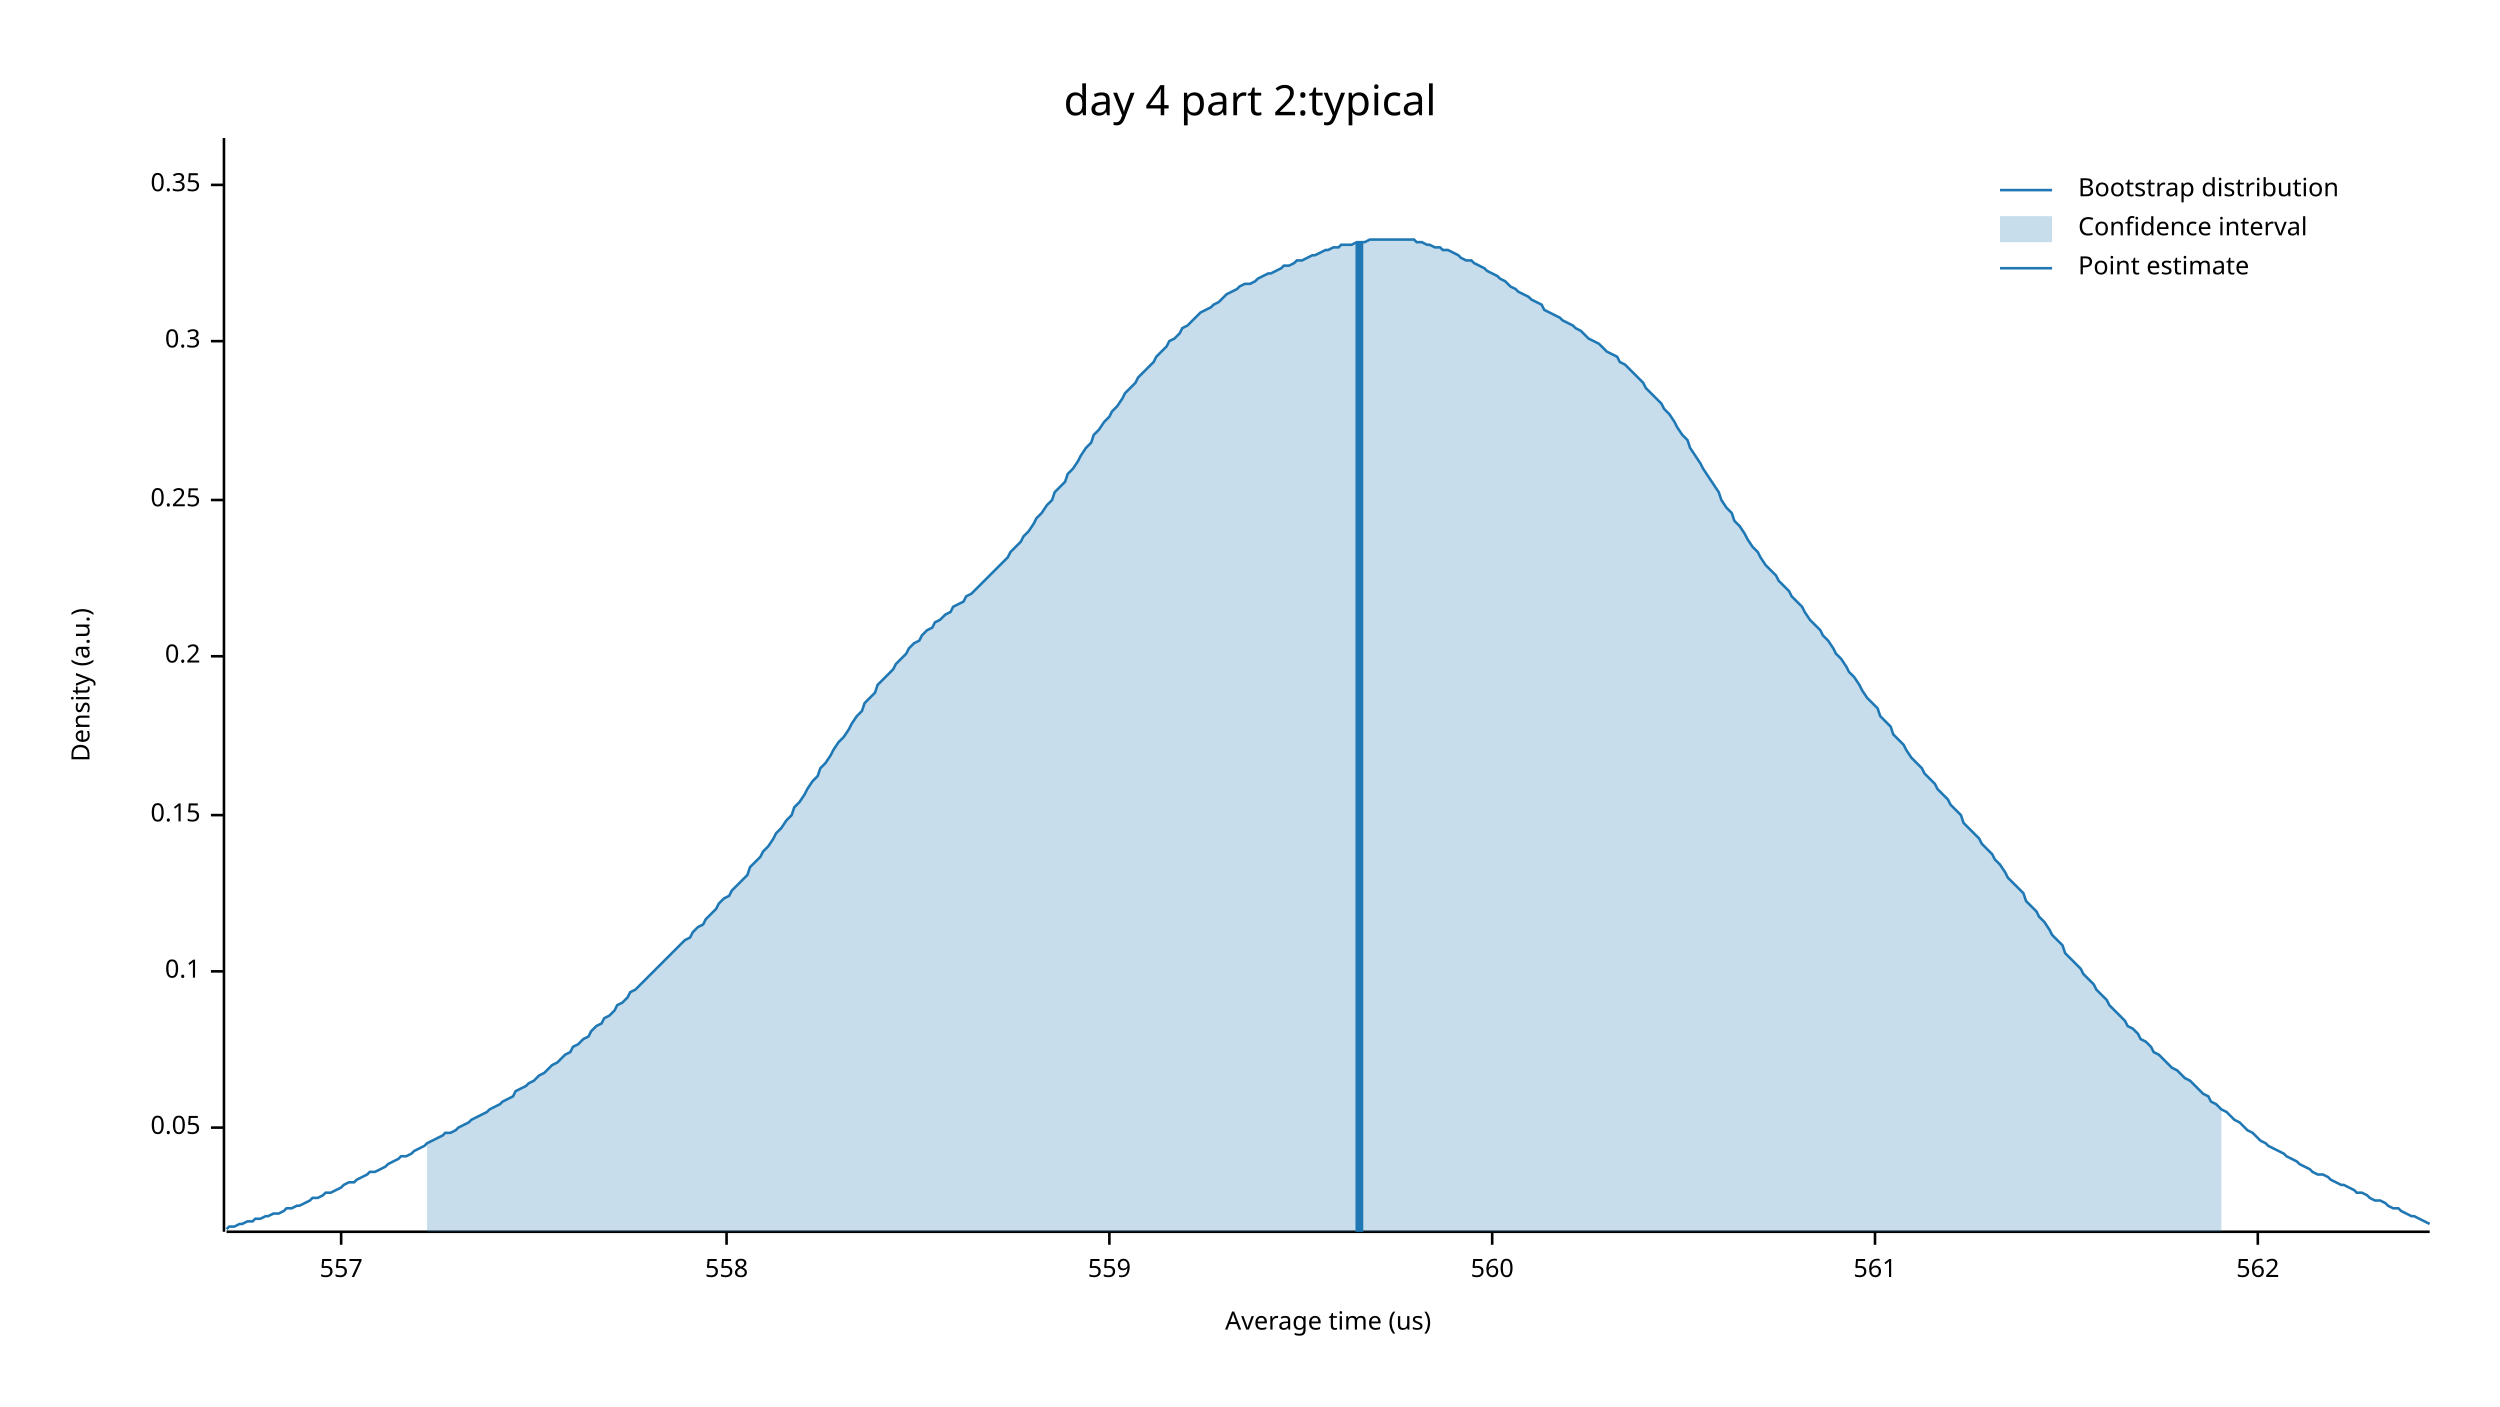
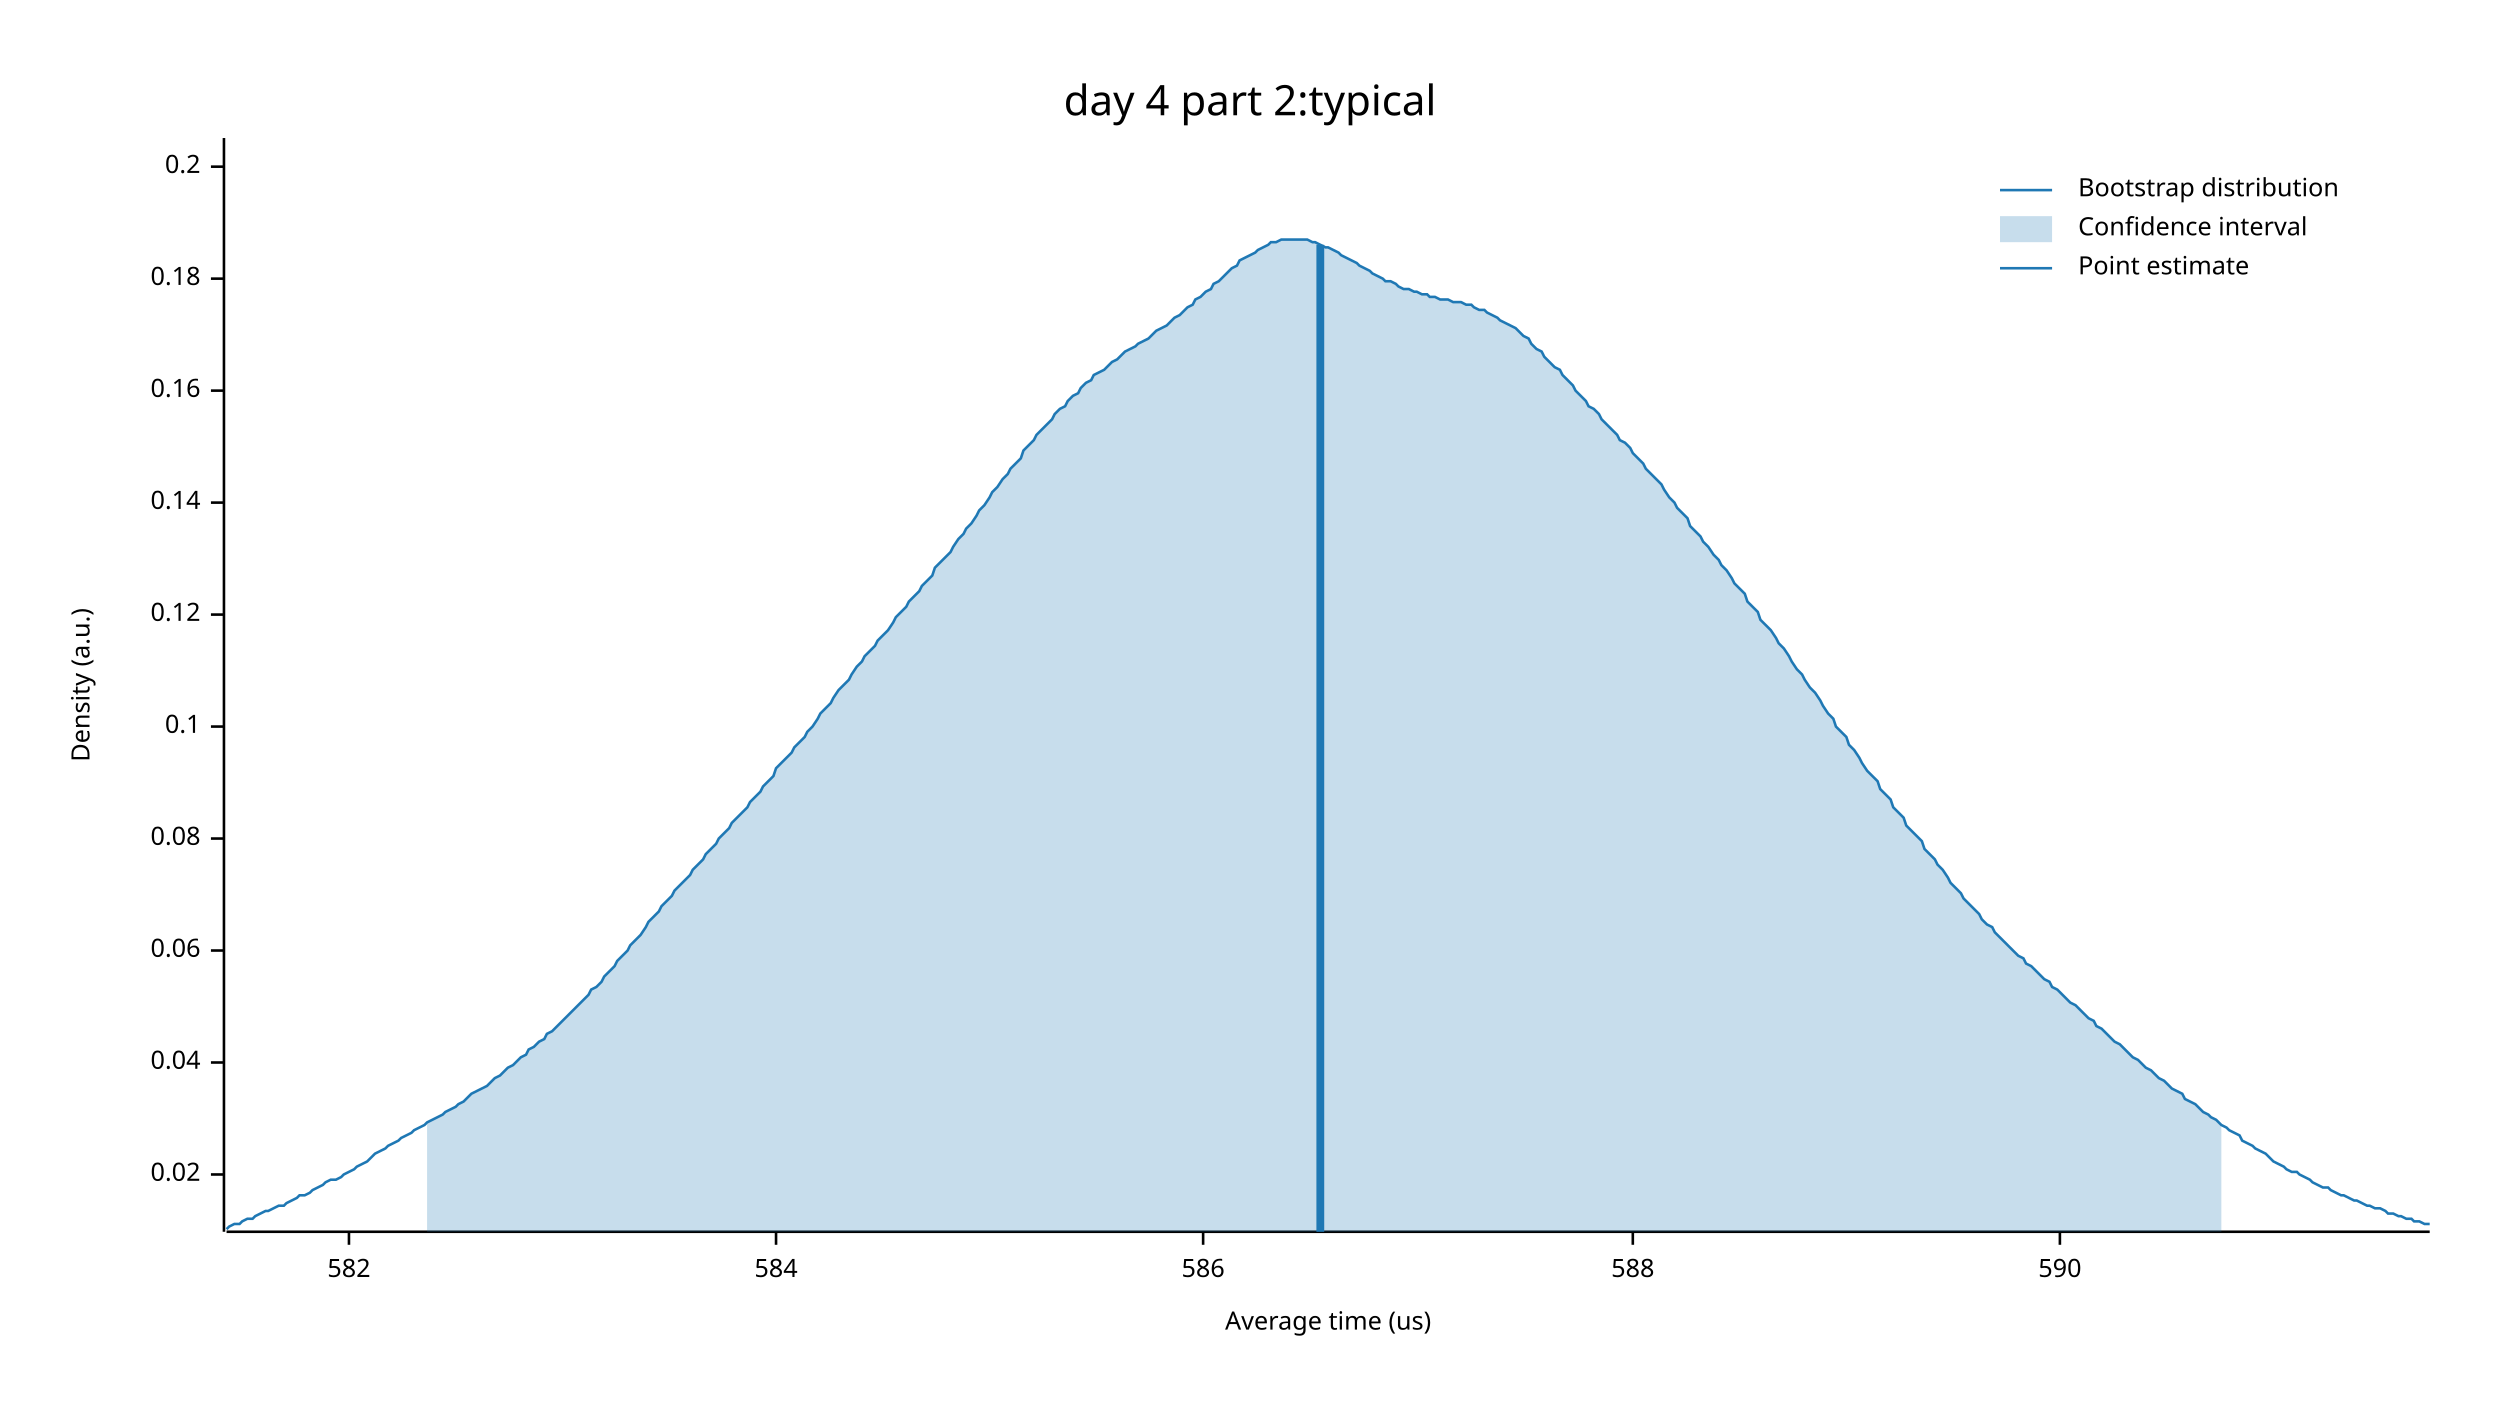
<svg xmlns="http://www.w3.org/2000/svg" width="960" height="540" viewBox="0 0 960 540">
  <text x="480" y="32" dy="0.76em" text-anchor="middle" font-family="sans-serif" font-size="16.129" opacity="1" fill="#000000">
day 4 part 2:typical
</text>
  <text x="27" y="263" dy="0.76em" text-anchor="middle" font-family="sans-serif" font-size="9.677" opacity="1" fill="#000000" transform="rotate(270, 27, 263)">
Density (a.u.)
</text>
  <text x="510" y="513" dy="-0.5ex" text-anchor="middle" font-family="sans-serif" font-size="9.677" opacity="1" fill="#000000">
Average time (us)
</text>
  <polyline fill="none" opacity="1" stroke="#000000" stroke-width="1" points="86,53 86,473 " />
-   <text x="77" y="433" dy="0.5ex" text-anchor="end" font-family="sans-serif" font-size="9.677" opacity="1" fill="#000000">
- 0.05
+   <text x="77" y="451" dy="0.5ex" text-anchor="end" font-family="sans-serif" font-size="9.677" opacity="1" fill="#000000">
+ 0.02
</text>
-   <polyline fill="none" opacity="1" stroke="#000000" stroke-width="1" points="81,433 86,433 " />
-   <text x="77" y="373" dy="0.5ex" text-anchor="end" font-family="sans-serif" font-size="9.677" opacity="1" fill="#000000">
+   <polyline fill="none" opacity="1" stroke="#000000" stroke-width="1" points="81,451 86,451 " />
+   <text x="77" y="408" dy="0.5ex" text-anchor="end" font-family="sans-serif" font-size="9.677" opacity="1" fill="#000000">
+ 0.04
+ </text>
+   <polyline fill="none" opacity="1" stroke="#000000" stroke-width="1" points="81,408 86,408 " />
+   <text x="77" y="365" dy="0.5ex" text-anchor="end" font-family="sans-serif" font-size="9.677" opacity="1" fill="#000000">
+ 0.06
+ </text>
+   <polyline fill="none" opacity="1" stroke="#000000" stroke-width="1" points="81,365 86,365 " />
+   <text x="77" y="322" dy="0.5ex" text-anchor="end" font-family="sans-serif" font-size="9.677" opacity="1" fill="#000000">
+ 0.08
+ </text>
+   <polyline fill="none" opacity="1" stroke="#000000" stroke-width="1" points="81,322 86,322 " />
+   <text x="77" y="279" dy="0.5ex" text-anchor="end" font-family="sans-serif" font-size="9.677" opacity="1" fill="#000000">
0.1
</text>
-   <polyline fill="none" opacity="1" stroke="#000000" stroke-width="1" points="81,373 86,373 " />
-   <text x="77" y="313" dy="0.5ex" text-anchor="end" font-family="sans-serif" font-size="9.677" opacity="1" fill="#000000">
- 0.15
+   <polyline fill="none" opacity="1" stroke="#000000" stroke-width="1" points="81,279 86,279 " />
+   <text x="77" y="236" dy="0.5ex" text-anchor="end" font-family="sans-serif" font-size="9.677" opacity="1" fill="#000000">
+ 0.12
</text>
-   <polyline fill="none" opacity="1" stroke="#000000" stroke-width="1" points="81,313 86,313 " />
-   <text x="77" y="252" dy="0.5ex" text-anchor="end" font-family="sans-serif" font-size="9.677" opacity="1" fill="#000000">
+   <polyline fill="none" opacity="1" stroke="#000000" stroke-width="1" points="81,236 86,236 " />
+   <text x="77" y="193" dy="0.5ex" text-anchor="end" font-family="sans-serif" font-size="9.677" opacity="1" fill="#000000">
+ 0.14
+ </text>
+   <polyline fill="none" opacity="1" stroke="#000000" stroke-width="1" points="81,193 86,193 " />
+   <text x="77" y="150" dy="0.5ex" text-anchor="end" font-family="sans-serif" font-size="9.677" opacity="1" fill="#000000">
+ 0.16
+ </text>
+   <polyline fill="none" opacity="1" stroke="#000000" stroke-width="1" points="81,150 86,150 " />
+   <text x="77" y="107" dy="0.5ex" text-anchor="end" font-family="sans-serif" font-size="9.677" opacity="1" fill="#000000">
+ 0.18
+ </text>
+   <polyline fill="none" opacity="1" stroke="#000000" stroke-width="1" points="81,107 86,107 " />
+   <text x="77" y="64" dy="0.5ex" text-anchor="end" font-family="sans-serif" font-size="9.677" opacity="1" fill="#000000">
0.2
</text>
-   <polyline fill="none" opacity="1" stroke="#000000" stroke-width="1" points="81,252 86,252 " />
-   <text x="77" y="192" dy="0.5ex" text-anchor="end" font-family="sans-serif" font-size="9.677" opacity="1" fill="#000000">
- 0.25
+   <polyline fill="none" opacity="1" stroke="#000000" stroke-width="1" points="81,64 86,64 " />
+   <polyline fill="none" opacity="1" stroke="#000000" stroke-width="1" points="87,473 933,473 " />
+   <text x="134" y="483" dy="0.76em" text-anchor="middle" font-family="sans-serif" font-size="9.677" opacity="1" fill="#000000">
+ 582
</text>
-   <polyline fill="none" opacity="1" stroke="#000000" stroke-width="1" points="81,192 86,192 " />
-   <text x="77" y="131" dy="0.5ex" text-anchor="end" font-family="sans-serif" font-size="9.677" opacity="1" fill="#000000">
- 0.3
+   <polyline fill="none" opacity="1" stroke="#000000" stroke-width="1" points="134,473 134,478 " />
+   <text x="298" y="483" dy="0.76em" text-anchor="middle" font-family="sans-serif" font-size="9.677" opacity="1" fill="#000000">
+ 584
</text>
-   <polyline fill="none" opacity="1" stroke="#000000" stroke-width="1" points="81,131 86,131 " />
-   <text x="77" y="71" dy="0.5ex" text-anchor="end" font-family="sans-serif" font-size="9.677" opacity="1" fill="#000000">
- 0.35
+   <polyline fill="none" opacity="1" stroke="#000000" stroke-width="1" points="298,473 298,478 " />
+   <text x="462" y="483" dy="0.76em" text-anchor="middle" font-family="sans-serif" font-size="9.677" opacity="1" fill="#000000">
+ 586
</text>
-   <polyline fill="none" opacity="1" stroke="#000000" stroke-width="1" points="81,71 86,71 " />
-   <polyline fill="none" opacity="1" stroke="#000000" stroke-width="1" points="87,473 933,473 " />
-   <text x="131" y="483" dy="0.76em" text-anchor="middle" font-family="sans-serif" font-size="9.677" opacity="1" fill="#000000">
- 557
+   <polyline fill="none" opacity="1" stroke="#000000" stroke-width="1" points="462,473 462,478 " />
+   <text x="627" y="483" dy="0.76em" text-anchor="middle" font-family="sans-serif" font-size="9.677" opacity="1" fill="#000000">
+ 588
</text>
-   <polyline fill="none" opacity="1" stroke="#000000" stroke-width="1" points="131,473 131,478 " />
-   <text x="279" y="483" dy="0.76em" text-anchor="middle" font-family="sans-serif" font-size="9.677" opacity="1" fill="#000000">
- 558
+   <polyline fill="none" opacity="1" stroke="#000000" stroke-width="1" points="627,473 627,478 " />
+   <text x="791" y="483" dy="0.76em" text-anchor="middle" font-family="sans-serif" font-size="9.677" opacity="1" fill="#000000">
+ 590
</text>
-   <polyline fill="none" opacity="1" stroke="#000000" stroke-width="1" points="279,473 279,478 " />
-   <text x="426" y="483" dy="0.76em" text-anchor="middle" font-family="sans-serif" font-size="9.677" opacity="1" fill="#000000">
- 559
- </text>
-   <polyline fill="none" opacity="1" stroke="#000000" stroke-width="1" points="426,473 426,478 " />
-   <text x="573" y="483" dy="0.76em" text-anchor="middle" font-family="sans-serif" font-size="9.677" opacity="1" fill="#000000">
- 560
- </text>
-   <polyline fill="none" opacity="1" stroke="#000000" stroke-width="1" points="573,473 573,478 " />
-   <text x="720" y="483" dy="0.76em" text-anchor="middle" font-family="sans-serif" font-size="9.677" opacity="1" fill="#000000">
- 561
- </text>
-   <polyline fill="none" opacity="1" stroke="#000000" stroke-width="1" points="720,473 720,478 " />
-   <text x="867" y="483" dy="0.76em" text-anchor="middle" font-family="sans-serif" font-size="9.677" opacity="1" fill="#000000">
- 562
- </text>
-   <polyline fill="none" opacity="1" stroke="#000000" stroke-width="1" points="867,473 867,478 " />
-   <polyline fill="none" opacity="1" stroke="#1F78B4" stroke-width="1" points="87,472 88,471 90,471 92,470 93,470 95,469 97,469 98,468 100,468 102,467 103,467 105,466 107,466 109,465 110,464 112,464 114,463 115,463 117,462 119,461 120,460 122,460 124,459 125,458 127,458 129,457 131,456 132,455 134,454 136,454 137,453 139,452 141,451 142,450 144,450 146,449 148,448 149,447 151,446 153,445 154,444 156,444 158,443 159,442 161,441 163,440 164,439 166,438 168,437 170,436 171,435 173,435 175,434 176,433 178,432 180,431 181,430 183,429 185,428 187,427 188,426 190,425 192,424 193,423 195,422 197,421 198,419 200,418 202,417 203,416 205,415 207,413 209,412 210,411 212,409 214,408 215,407 217,405 219,404 220,402 222,401 224,399 226,398 227,396 229,394 231,393 232,391 234,390 236,388 237,386 239,385 241,383 242,381 244,380 246,378 248,376 249,375 251,373 253,371 254,370 256,368 258,366 259,365 261,363 263,361 265,360 266,358 268,356 270,355 271,353 273,351 275,349 276,347 278,345 280,344 281,342 283,340 285,338 287,336 288,333 290,331 292,329 293,327 295,325 297,322 298,320 300,318 302,315 304,313 305,310 307,308 309,305 310,303 312,300 314,298 315,295 317,293 319,290 320,288 322,285 324,283 326,280 327,278 329,275 331,273 332,270 334,268 336,266 337,263 339,261 341,259 343,257 344,255 346,253 348,251 349,249 351,247 353,246 354,244 356,242 358,241 359,239 361,238 363,236 365,235 366,233 368,232 370,231 371,229 373,228 375,226 376,225 378,223 380,221 381,220 383,218 385,216 387,214 388,212 390,210 392,208 393,206 395,204 397,201 398,199 400,197 402,194 404,192 405,189 407,187 409,185 410,182 412,180 414,177 415,175 417,172 419,170 420,167 422,165 424,162 426,160 427,158 429,156 431,153 432,151 434,149 436,147 437,145 439,143 441,141 443,139 444,137 446,135 448,133 449,131 451,130 453,128 454,126 456,125 458,123 459,122 461,120 463,119 465,118 466,117 468,116 470,114 471,113 473,112 475,111 476,110 478,109 480,109 482,108 483,107 485,106 487,105 488,105 490,104 492,103 493,102 495,102 497,101 498,100 500,100 502,99 504,98 505,98 507,97 509,96 510,96 512,95 514,95 515,94 517,94 519,94 521,93 522,93 524,93 526,92 527,92 529,92 531,92 532,92 534,92 536,92 537,92 539,92 541,92 543,92 544,93 546,93 548,94 549,94 551,95 553,95 554,96 556,96 558,97 560,98 561,99 563,100 565,100 566,101 568,102 570,103 571,104 573,105 575,106 576,107 578,108 580,110 582,111 583,112 585,113 587,114 588,115 590,116 592,117 593,119 595,120 597,121 599,122 600,123 602,124 604,125 605,126 607,127 609,129 610,130 612,131 614,132 615,133 617,135 619,136 621,137 622,139 624,140 626,142 627,143 629,145 631,147 632,149 634,151 636,153 638,155 639,157 641,159 643,162 644,164 646,167 648,169 649,172 651,175 653,178 654,180 656,183 658,186 660,189 661,192 663,195 665,197 666,200 668,202 670,205 671,207 673,210 675,212 676,214 678,217 680,219 682,221 683,223 685,225 687,227 688,229 690,231 692,233 693,235 695,238 697,240 699,242 700,244 702,246 704,249 705,251 707,253 709,256 710,258 712,260 714,263 715,265 717,268 719,270 721,272 722,275 724,277 726,279 727,282 729,284 731,286 732,288 734,291 736,293 738,295 739,297 741,299 743,301 744,303 746,305 748,307 749,309 751,311 753,313 754,316 756,318 758,320 760,322 761,324 763,326 765,328 766,330 768,332 770,335 771,337 773,339 775,341 777,343 778,346 780,348 782,350 783,352 785,354 787,357 788,359 790,361 792,363 793,366 795,368 797,370 799,372 800,374 802,376 804,378 805,380 807,382 809,384 810,386 812,388 814,390 816,392 817,394 819,395 821,397 822,399 824,400 826,402 827,404 829,405 831,407 832,408 834,410 836,411 838,413 839,414 841,415 843,417 844,418 846,420 848,421 849,423 851,424 853,426 855,427 856,428 858,430 860,431 861,432 863,434 865,435 866,436 868,438 870,439 871,440 873,441 875,442 877,443 878,444 880,445 882,446 883,447 885,448 887,449 888,450 890,451 892,451 894,452 895,453 897,454 899,455 900,455 902,456 904,457 905,458 907,458 909,459 910,460 912,461 914,461 916,462 917,463 919,464 921,464 922,465 924,466 926,467 927,467 929,468 931,469 933,470 " />
-   <polygon opacity="0.25" fill="#1F78B4" points="164,439 166,438 168,437 170,436 171,435 173,435 175,434 176,433 178,432 180,431 181,430 183,429 185,428 187,427 188,426 190,425 192,424 193,423 195,422 197,421 198,419 200,418 202,417 203,416 205,415 207,413 209,412 210,411 212,409 214,408 215,407 217,405 219,404 220,402 222,401 224,399 226,398 227,396 229,394 231,393 232,391 234,390 236,388 237,386 239,385 241,383 242,381 244,380 246,378 248,376 249,375 251,373 253,371 254,370 256,368 258,366 259,365 261,363 263,361 265,360 266,358 268,356 270,355 271,353 273,351 275,349 276,347 278,345 280,344 281,342 283,340 285,338 287,336 288,333 290,331 292,329 293,327 295,325 297,322 298,320 300,318 302,315 304,313 305,310 307,308 309,305 310,303 312,300 314,298 315,295 317,293 319,290 320,288 322,285 324,283 326,280 327,278 329,275 331,273 332,270 334,268 336,266 337,263 339,261 341,259 343,257 344,255 346,253 348,251 349,249 351,247 353,246 354,244 356,242 358,241 359,239 361,238 363,236 365,235 366,233 368,232 370,231 371,229 373,228 375,226 376,225 378,223 380,221 381,220 383,218 385,216 387,214 388,212 390,210 392,208 393,206 395,204 397,201 398,199 400,197 402,194 404,192 405,189 407,187 409,185 410,182 412,180 414,177 415,175 417,172 419,170 420,167 422,165 424,162 426,160 427,158 429,156 431,153 432,151 434,149 436,147 437,145 439,143 441,141 443,139 444,137 446,135 448,133 449,131 451,130 453,128 454,126 456,125 458,123 459,122 461,120 463,119 465,118 466,117 468,116 470,114 471,113 473,112 475,111 476,110 478,109 480,109 482,108 483,107 485,106 487,105 488,105 490,104 492,103 493,102 495,102 497,101 498,100 500,100 502,99 504,98 505,98 507,97 509,96 510,96 512,95 514,95 515,94 517,94 519,94 521,93 522,93 524,93 526,92 527,92 529,92 531,92 532,92 534,92 536,92 537,92 539,92 541,92 543,92 544,93 546,93 548,94 549,94 551,95 553,95 554,96 556,96 558,97 560,98 561,99 563,100 565,100 566,101 568,102 570,103 571,104 573,105 575,106 576,107 578,108 580,110 582,111 583,112 585,113 587,114 588,115 590,116 592,117 593,119 595,120 597,121 599,122 600,123 602,124 604,125 605,126 607,127 609,129 610,130 612,131 614,132 615,133 617,135 619,136 621,137 622,139 624,140 626,142 627,143 629,145 631,147 632,149 634,151 636,153 638,155 639,157 641,159 643,162 644,164 646,167 648,169 649,172 651,175 653,178 654,180 656,183 658,186 660,189 661,192 663,195 665,197 666,200 668,202 670,205 671,207 673,210 675,212 676,214 678,217 680,219 682,221 683,223 685,225 687,227 688,229 690,231 692,233 693,235 695,238 697,240 699,242 700,244 702,246 704,249 705,251 707,253 709,256 710,258 712,260 714,263 715,265 717,268 719,270 721,272 722,275 724,277 726,279 727,282 729,284 731,286 732,288 734,291 736,293 738,295 739,297 741,299 743,301 744,303 746,305 748,307 749,309 751,311 753,313 754,316 756,318 758,320 760,322 761,324 763,326 765,328 766,330 768,332 770,335 771,337 773,339 775,341 777,343 778,346 780,348 782,350 783,352 785,354 787,357 788,359 790,361 792,363 793,366 795,368 797,370 799,372 800,374 802,376 804,378 805,380 807,382 809,384 810,386 812,388 814,390 816,392 817,394 819,395 821,397 822,399 824,400 826,402 827,404 829,405 831,407 832,408 834,410 836,411 838,413 839,414 841,415 843,417 844,418 846,420 848,421 849,423 851,424 853,426 853,473 164,473 " />
-   <polyline fill="none" opacity="1" stroke="#1F78B4" stroke-width="3" points="522,473 522,93 " />
+   <polyline fill="none" opacity="1" stroke="#000000" stroke-width="1" points="791,473 791,478 " />
+   <polyline fill="none" opacity="1" stroke="#1F78B4" stroke-width="1" points="87,472 88,471 90,470 92,470 93,469 95,468 97,468 98,467 100,466 102,465 103,465 105,464 107,463 109,463 110,462 112,461 114,460 115,459 117,459 119,458 120,457 122,456 124,455 125,454 127,453 129,453 131,452 132,451 134,450 136,449 137,448 139,447 141,446 142,445 144,443 146,442 148,441 149,440 151,439 153,438 154,437 156,436 158,435 159,434 161,433 163,432 164,431 166,430 168,429 170,428 171,427 173,426 175,425 176,424 178,423 180,421 181,420 183,419 185,418 187,417 188,416 190,414 192,413 193,412 195,410 197,409 198,408 200,406 202,405 203,403 205,402 207,400 209,399 210,397 212,396 214,394 215,393 217,391 219,389 220,388 222,386 224,384 226,382 227,380 229,379 231,377 232,375 234,373 236,371 237,369 239,367 241,365 242,363 244,361 246,359 248,356 249,354 251,352 253,350 254,348 256,346 258,344 259,342 261,340 263,338 265,336 266,334 268,332 270,330 271,328 273,326 275,324 276,322 278,320 280,318 281,316 283,314 285,312 287,310 288,308 290,306 292,304 293,302 295,300 297,298 298,295 300,293 302,291 304,289 305,287 307,285 309,283 310,281 312,279 314,276 315,274 317,272 319,270 320,268 322,265 324,263 326,261 327,259 329,256 331,254 332,252 334,250 336,248 337,246 339,244 341,242 343,239 344,237 346,235 348,233 349,231 351,229 353,227 354,225 356,223 358,221 359,218 361,216 363,214 365,212 366,210 368,207 370,205 371,203 373,201 375,198 376,196 378,194 380,191 381,189 383,187 385,184 387,182 388,180 390,178 392,176 393,173 395,171 397,169 398,167 400,165 402,163 404,161 405,159 407,157 409,156 410,154 412,152 414,151 415,149 417,147 419,146 420,144 422,143 424,142 426,140 427,139 429,138 431,136 432,135 434,134 436,133 437,132 439,131 441,130 443,128 444,127 446,126 448,125 449,124 451,122 453,121 454,120 456,118 458,117 459,115 461,114 463,112 465,111 466,109 468,108 470,106 471,105 473,103 475,102 476,100 478,99 480,98 482,97 483,96 485,95 487,94 488,93 490,93 492,92 493,92 495,92 497,92 498,92 500,92 502,92 504,93 505,93 507,94 509,95 510,95 512,96 514,97 515,98 517,99 519,100 521,101 522,102 524,103 526,104 527,105 529,106 531,107 532,108 534,108 536,109 537,110 539,111 541,111 543,112 544,112 546,113 548,113 549,114 551,114 553,115 554,115 556,115 558,116 560,116 561,116 563,117 565,117 566,118 568,119 570,119 571,120 573,121 575,122 576,123 578,124 580,125 582,126 583,127 585,129 587,130 588,132 590,134 592,135 593,137 595,139 597,141 599,142 600,144 602,146 604,148 605,150 607,152 609,154 610,156 612,157 614,159 615,161 617,163 619,165 621,167 622,169 624,170 626,172 627,174 629,176 631,178 632,180 634,182 636,184 638,186 639,188 641,191 643,193 644,195 646,197 648,199 649,202 651,204 653,206 654,208 656,210 658,213 660,215 661,217 663,219 665,222 666,224 668,226 670,228 671,231 673,233 675,235 676,238 678,240 680,242 682,245 683,247 685,249 687,252 688,254 690,257 692,259 693,261 695,264 697,266 699,269 700,271 702,274 704,276 705,279 707,281 709,283 710,286 712,288 714,291 715,293 717,296 719,298 721,300 722,303 724,305 726,307 727,310 729,312 731,314 732,317 734,319 736,321 738,323 739,326 741,328 743,330 744,332 746,334 748,337 749,339 751,341 753,343 754,345 756,347 758,349 760,351 761,353 763,355 765,356 766,358 768,360 770,362 771,363 773,365 775,367 777,368 778,370 780,371 782,373 783,374 785,376 787,377 788,379 790,380 792,382 793,383 795,385 797,386 799,388 800,389 802,391 804,392 805,394 807,395 809,397 810,398 812,400 814,401 816,403 817,404 819,406 821,407 822,408 824,410 826,411 827,412 829,414 831,415 832,416 834,418 836,419 838,420 839,422 841,423 843,424 844,425 846,427 848,428 849,429 851,430 853,432 855,433 856,434 858,435 860,436 861,438 863,439 865,440 866,441 868,442 870,443 871,444 873,446 875,447 877,448 878,449 880,450 882,450 883,451 885,452 887,453 888,454 890,455 892,456 894,456 895,457 897,458 899,459 900,459 902,460 904,461 905,461 907,462 909,463 910,463 912,464 914,464 916,465 917,466 919,466 921,467 922,467 924,468 926,468 927,469 929,469 931,470 933,470 " />
+   <polygon opacity="0.25" fill="#1F78B4" points="164,431 166,430 168,429 170,428 171,427 173,426 175,425 176,424 178,423 180,421 181,420 183,419 185,418 187,417 188,416 190,414 192,413 193,412 195,410 197,409 198,408 200,406 202,405 203,403 205,402 207,400 209,399 210,397 212,396 214,394 215,393 217,391 219,389 220,388 222,386 224,384 226,382 227,380 229,379 231,377 232,375 234,373 236,371 237,369 239,367 241,365 242,363 244,361 246,359 248,356 249,354 251,352 253,350 254,348 256,346 258,344 259,342 261,340 263,338 265,336 266,334 268,332 270,330 271,328 273,326 275,324 276,322 278,320 280,318 281,316 283,314 285,312 287,310 288,308 290,306 292,304 293,302 295,300 297,298 298,295 300,293 302,291 304,289 305,287 307,285 309,283 310,281 312,279 314,276 315,274 317,272 319,270 320,268 322,265 324,263 326,261 327,259 329,256 331,254 332,252 334,250 336,248 337,246 339,244 341,242 343,239 344,237 346,235 348,233 349,231 351,229 353,227 354,225 356,223 358,221 359,218 361,216 363,214 365,212 366,210 368,207 370,205 371,203 373,201 375,198 376,196 378,194 380,191 381,189 383,187 385,184 387,182 388,180 390,178 392,176 393,173 395,171 397,169 398,167 400,165 402,163 404,161 405,159 407,157 409,156 410,154 412,152 414,151 415,149 417,147 419,146 420,144 422,143 424,142 426,140 427,139 429,138 431,136 432,135 434,134 436,133 437,132 439,131 441,130 443,128 444,127 446,126 448,125 449,124 451,122 453,121 454,120 456,118 458,117 459,115 461,114 463,112 465,111 466,109 468,108 470,106 471,105 473,103 475,102 476,100 478,99 480,98 482,97 483,96 485,95 487,94 488,93 490,93 492,92 493,92 495,92 497,92 498,92 500,92 502,92 504,93 505,93 507,94 509,95 510,95 512,96 514,97 515,98 517,99 519,100 521,101 522,102 524,103 526,104 527,105 529,106 531,107 532,108 534,108 536,109 537,110 539,111 541,111 543,112 544,112 546,113 548,113 549,114 551,114 553,115 554,115 556,115 558,116 560,116 561,116 563,117 565,117 566,118 568,119 570,119 571,120 573,121 575,122 576,123 578,124 580,125 582,126 583,127 585,129 587,130 588,132 590,134 592,135 593,137 595,139 597,141 599,142 600,144 602,146 604,148 605,150 607,152 609,154 610,156 612,157 614,159 615,161 617,163 619,165 621,167 622,169 624,170 626,172 627,174 629,176 631,178 632,180 634,182 636,184 638,186 639,188 641,191 643,193 644,195 646,197 648,199 649,202 651,204 653,206 654,208 656,210 658,213 660,215 661,217 663,219 665,222 666,224 668,226 670,228 671,231 673,233 675,235 676,238 678,240 680,242 682,245 683,247 685,249 687,252 688,254 690,257 692,259 693,261 695,264 697,266 699,269 700,271 702,274 704,276 705,279 707,281 709,283 710,286 712,288 714,291 715,293 717,296 719,298 721,300 722,303 724,305 726,307 727,310 729,312 731,314 732,317 734,319 736,321 738,323 739,326 741,328 743,330 744,332 746,334 748,337 749,339 751,341 753,343 754,345 756,347 758,349 760,351 761,353 763,355 765,356 766,358 768,360 770,362 771,363 773,365 775,367 777,368 778,370 780,371 782,373 783,374 785,376 787,377 788,379 790,380 792,382 793,383 795,385 797,386 799,388 800,389 802,391 804,392 805,394 807,395 809,397 810,398 812,400 814,401 816,403 817,404 819,406 821,407 822,408 824,410 826,411 827,412 829,414 831,415 832,416 834,418 836,419 838,420 839,422 841,423 843,424 844,425 846,427 848,428 849,429 851,430 853,432 853,473 164,473 " />
+   <polyline fill="none" opacity="1" stroke="#1F78B4" stroke-width="3" points="507,473 507,94 " />
  <text x="798" y="68" dy="0.76em" text-anchor="start" font-family="sans-serif" font-size="9.677" opacity="1" fill="#000000">
Bootstrap distribution
</text>
  <text x="798" y="83" dy="0.76em" text-anchor="start" font-family="sans-serif" font-size="9.677" opacity="1" fill="#000000">
Confidence interval
</text>
  <text x="798" y="98" dy="0.76em" text-anchor="start" font-family="sans-serif" font-size="9.677" opacity="1" fill="#000000">
Point estimate
</text>
  <polyline fill="none" opacity="1" stroke="#1F78B4" stroke-width="1" points="768,73 788,73 " />
  <rect x="768" y="83" width="20" height="10" opacity="0.25" fill="#1F78B4" stroke="none" />
  <polyline fill="none" opacity="1" stroke="#1F78B4" stroke-width="1" points="768,103 788,103 " />
</svg>
